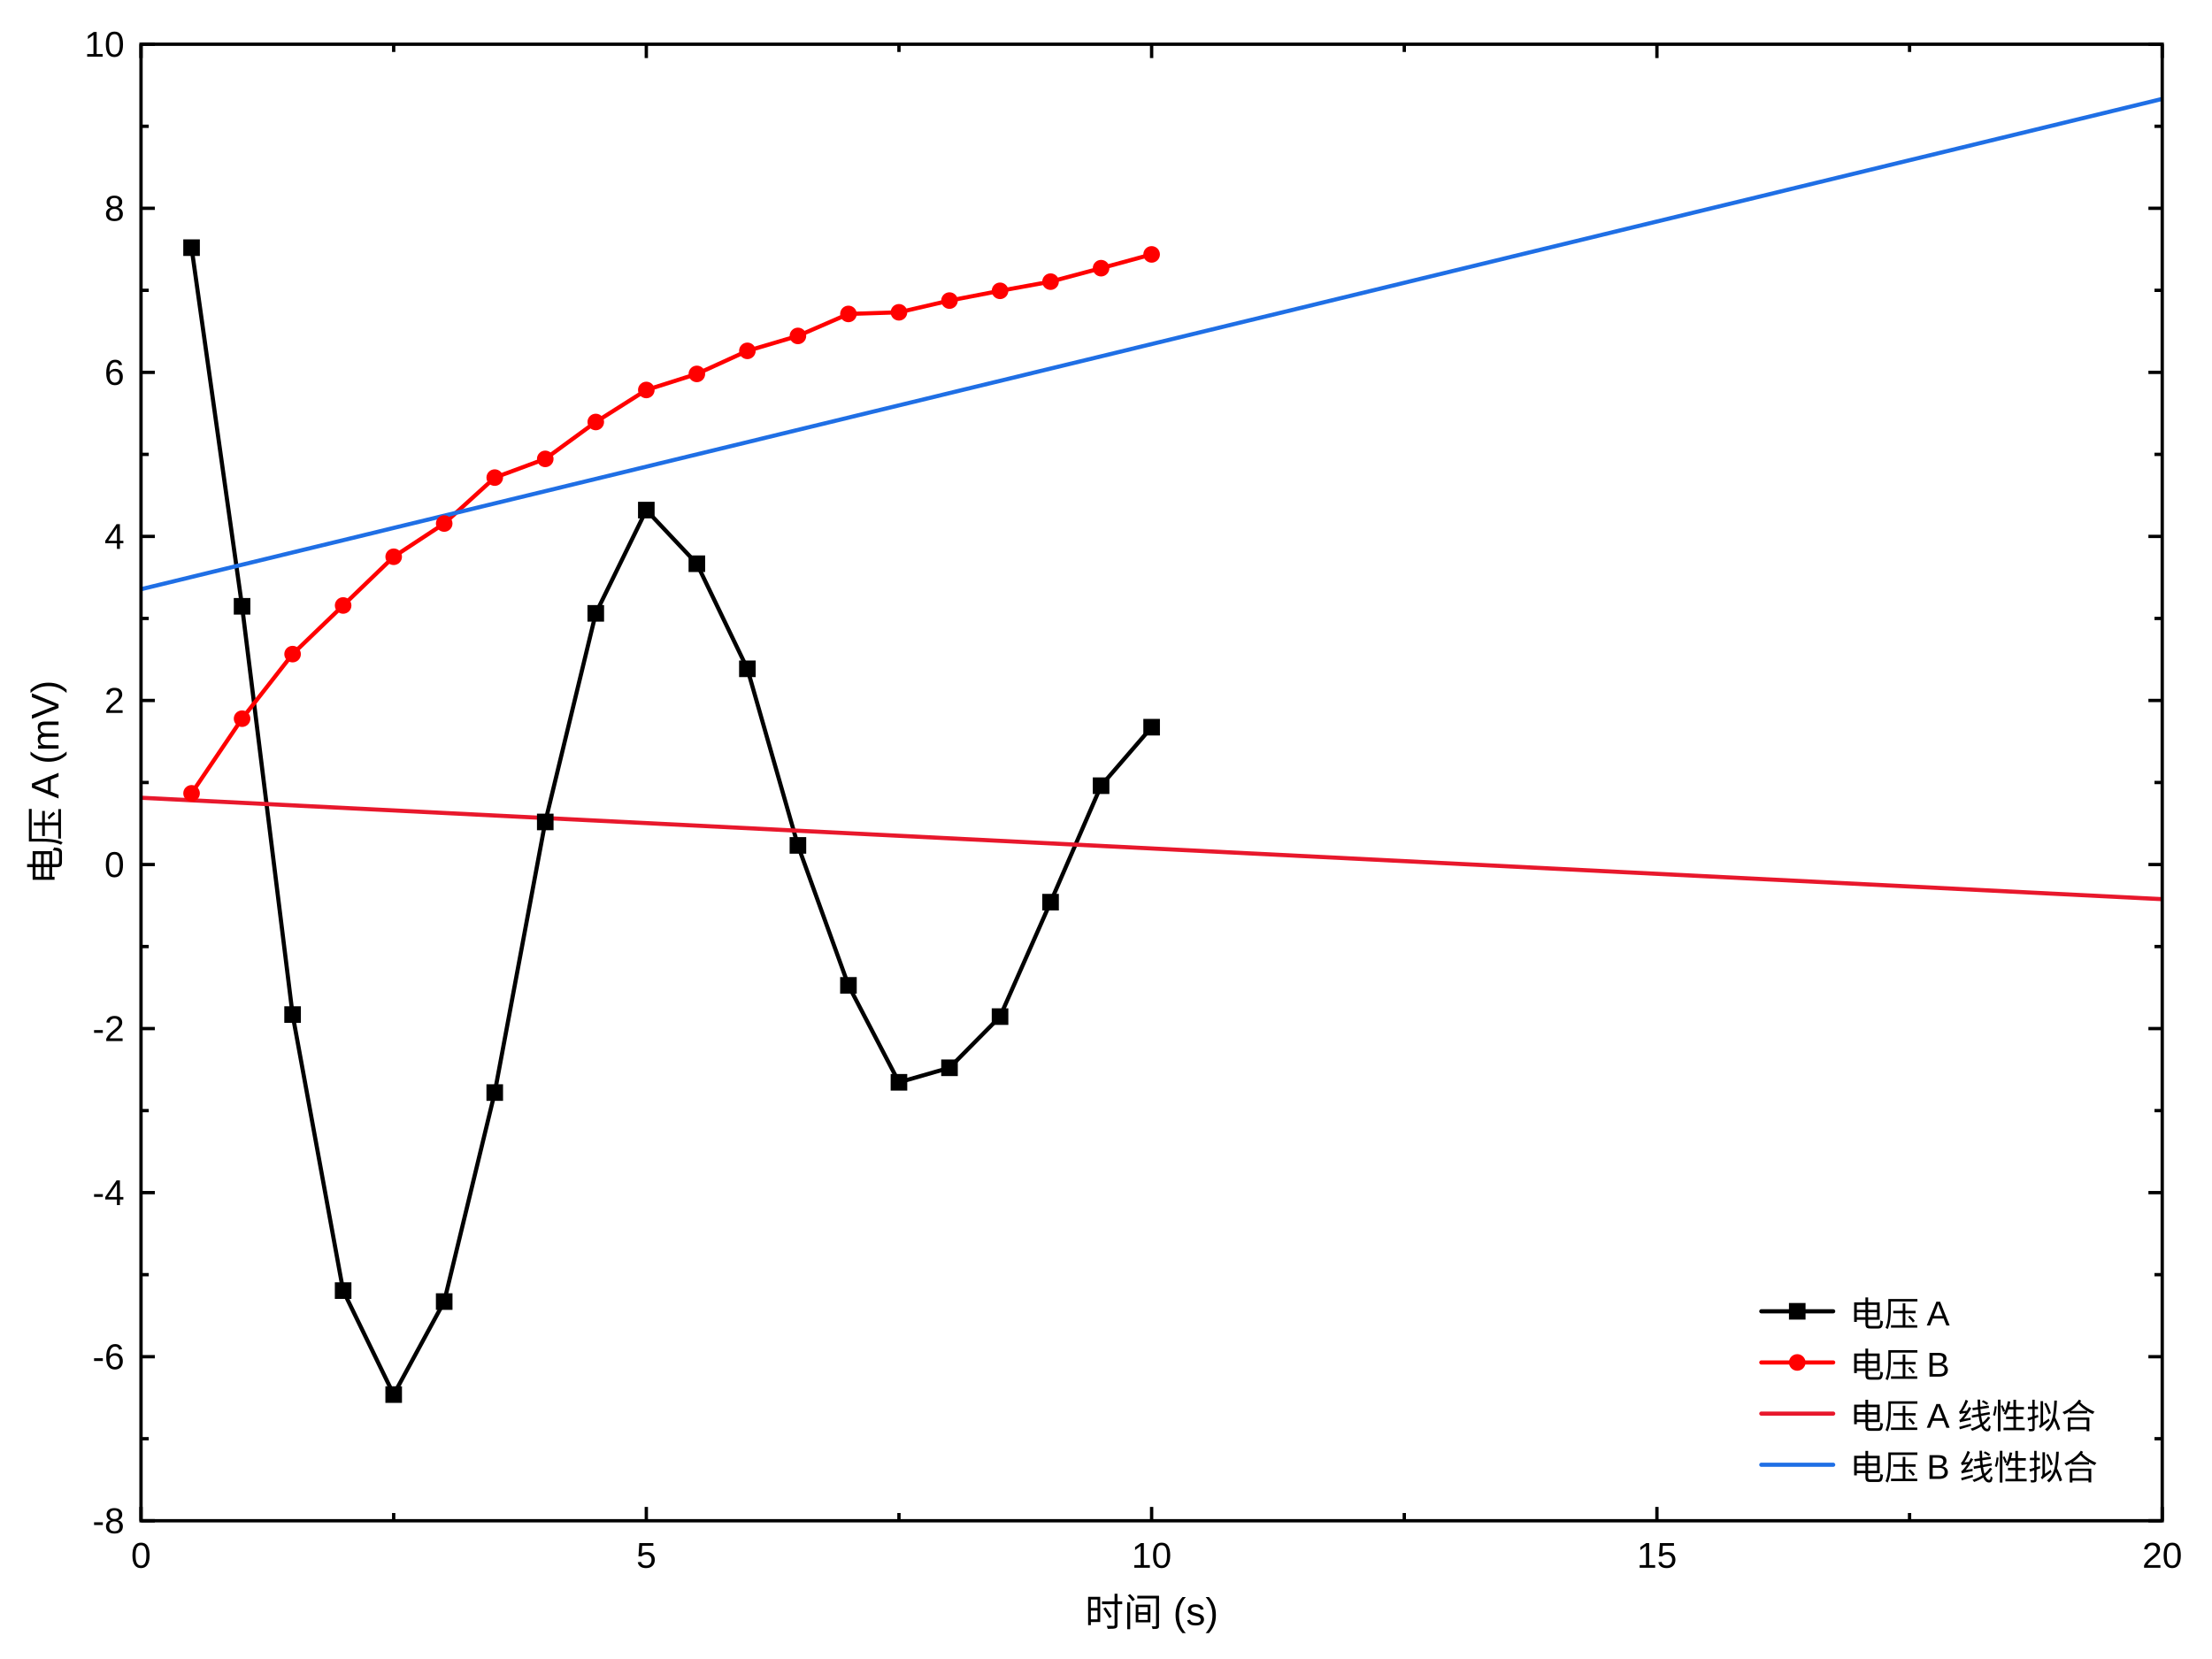
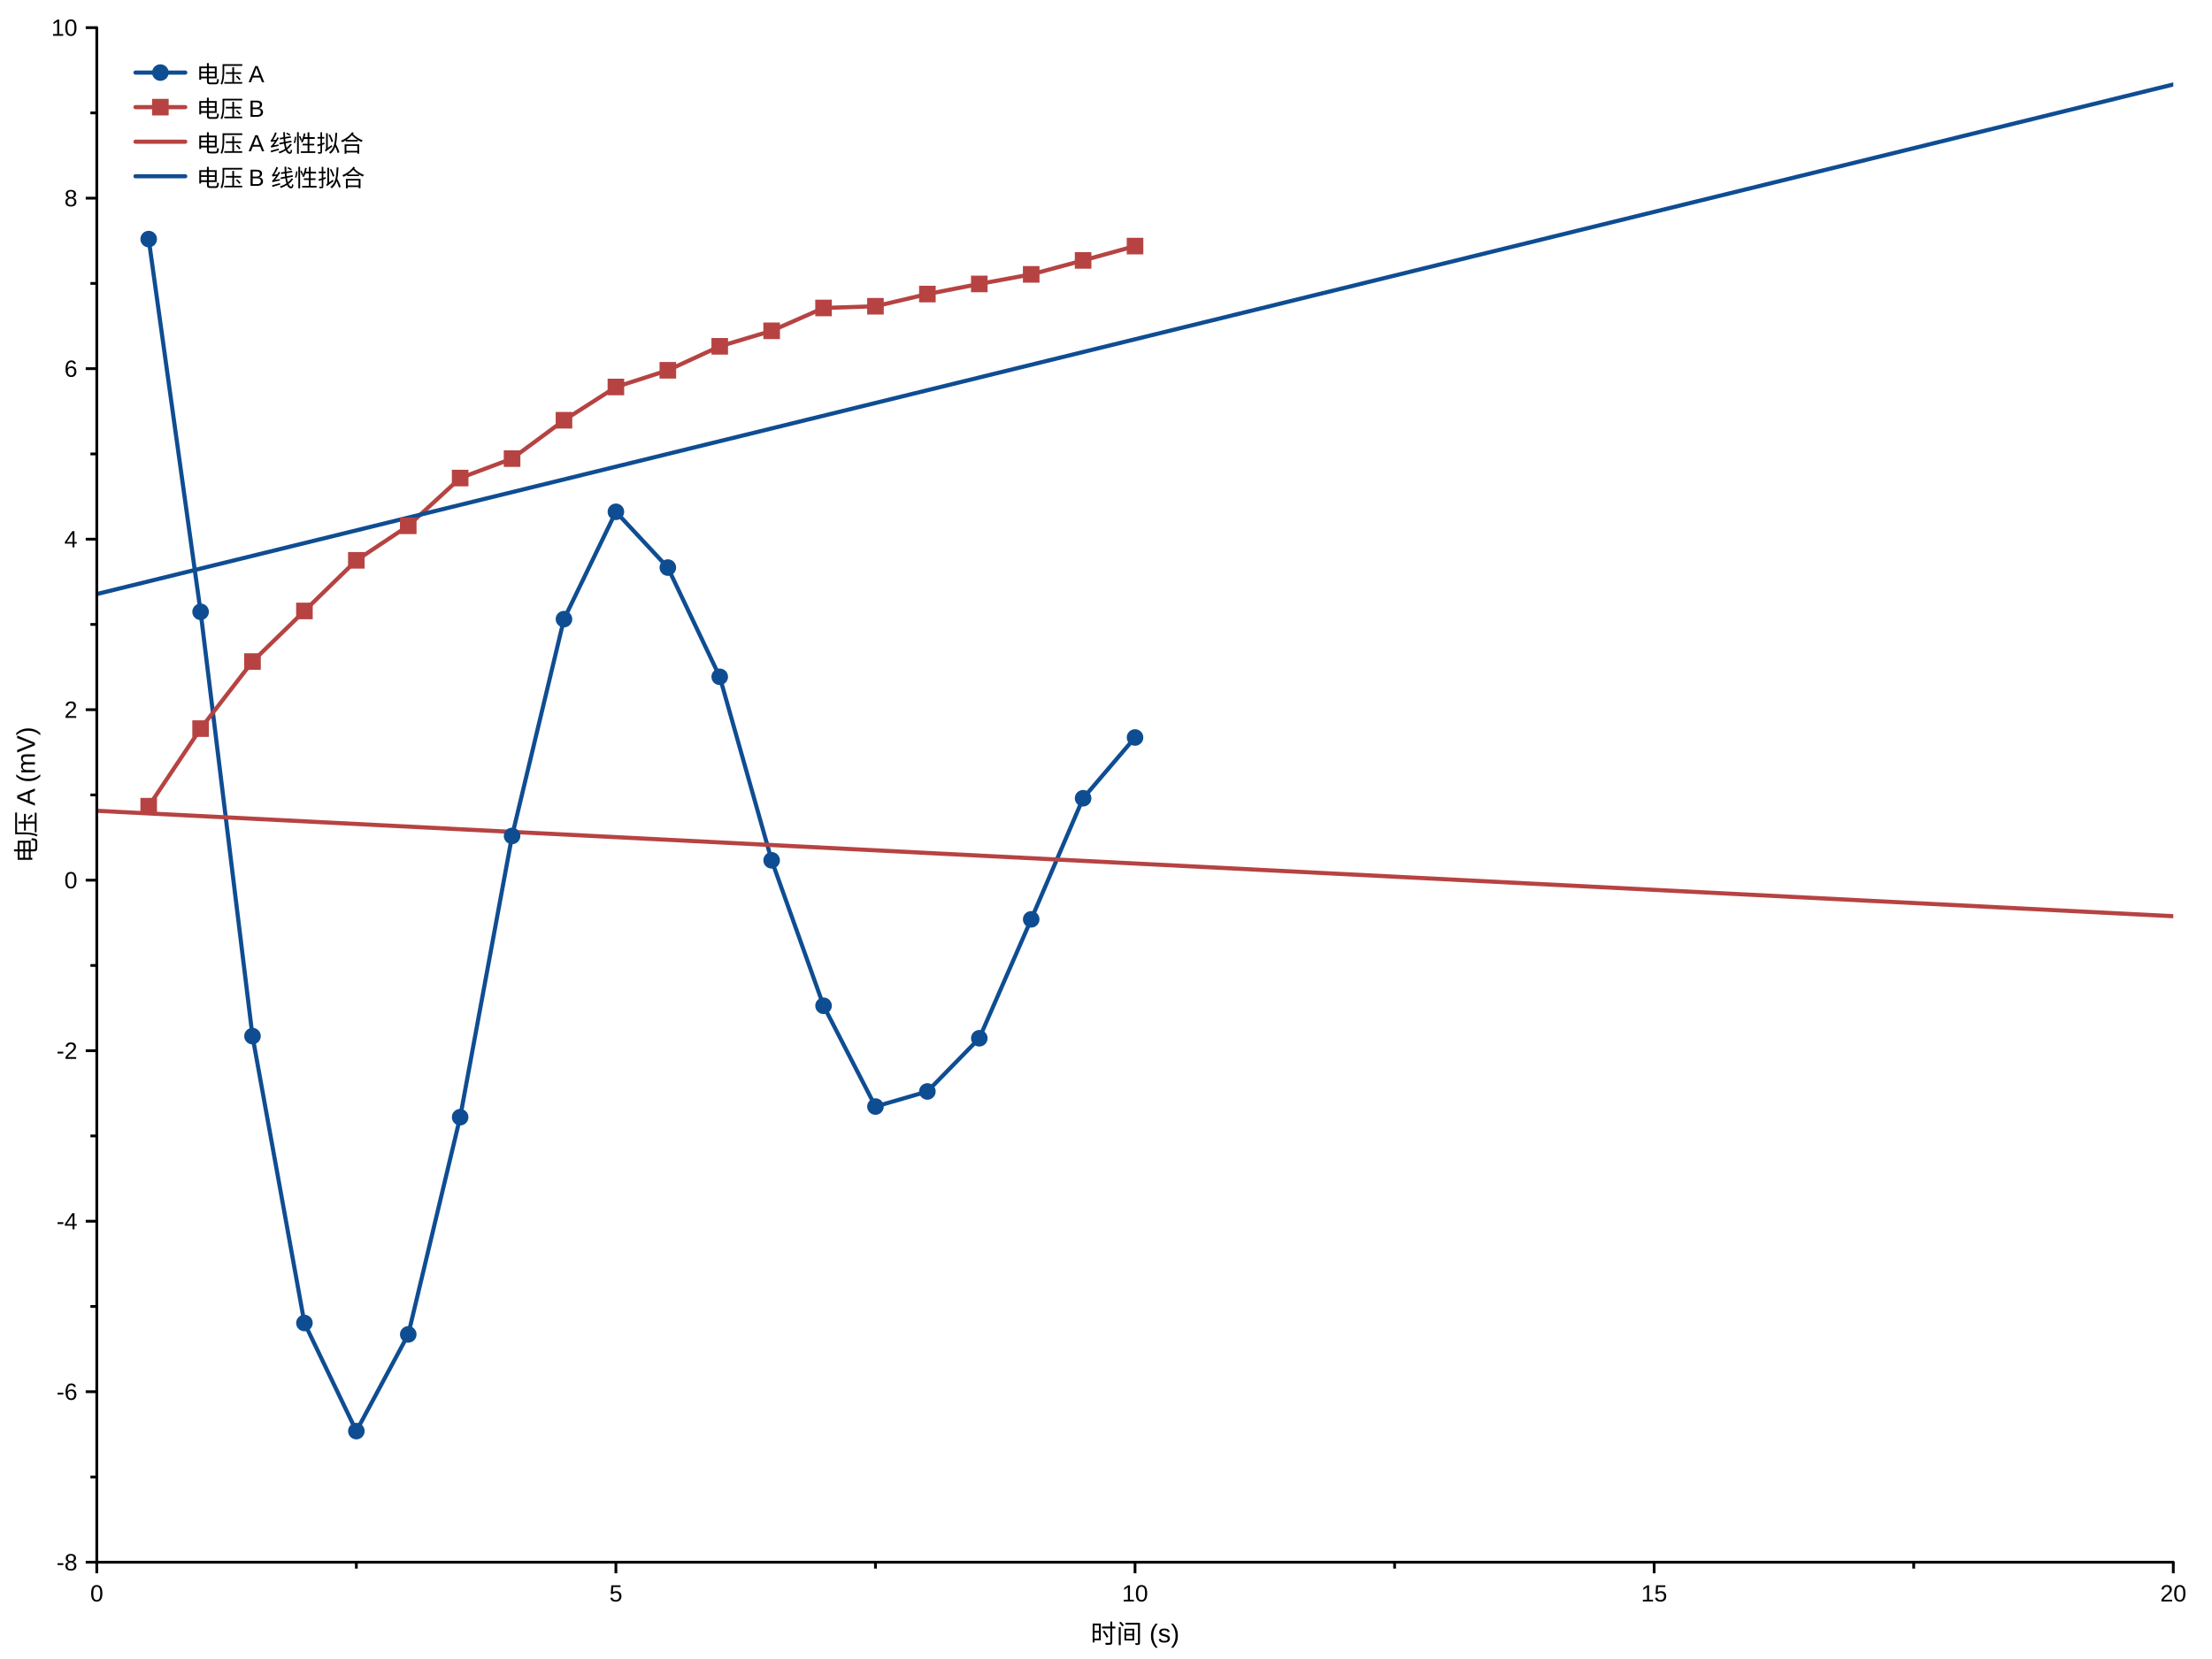
<svg xmlns="http://www.w3.org/2000/svg" width="800" height="600" viewBox="0 0 800 600" font-family="Arial, 'Microsoft YaHei', 'PingFang SC', 'Noto Sans CJK SC', sans-serif">
  <defs>
    <clipPath id="clip2">
-       <rect x="51" y="16" width="731" height="534" />
+       <rect x="35" y="10" width="751" height="555" />
    </clipPath>
  </defs>
  <rect x="0.00" y="0.00" width="800.00" height="600.00" fill="#ffffff" />
  <g clip-path="url(#clip2)">
-     <path d="M69.28,89.57L87.55,219.28L105.82,366.93L124.10,466.76L142.38,504.37L160.65,470.73L178.93,395.14L197.20,297.27L215.47,221.83L233.75,184.48L252.03,203.88L270.30,241.88L288.58,305.75L306.85,356.37L325.12,391.43L343.40,386.18L361.68,367.67L379.95,326.28L398.22,284.16L416.50,263.00" fill="none" stroke="#000000" stroke-width="1.5" stroke-linejoin="round" stroke-linecap="round" />
-     <path d="M69.28,286.92L87.55,259.92L105.82,236.57L124.10,218.98L142.38,201.36L160.65,189.34L178.93,172.73L197.20,165.96L215.47,152.62L233.75,141.04L252.03,135.23L270.30,126.89L288.58,121.49L306.85,113.54L325.12,112.95L343.40,108.71L361.68,105.18L379.95,101.86L398.22,96.99L416.50,92.01" fill="none" stroke="#ff0000" stroke-width="1.5" stroke-linejoin="round" stroke-linecap="round" />
-     <path d="M51.00,288.52L54.67,288.70L58.35,288.88L62.02,289.07L65.69,289.25L69.37,289.44L73.04,289.62L76.71,289.81L80.39,289.99L84.06,290.17L87.73,290.36L91.41,290.54L95.08,290.73L98.75,290.91L102.43,291.10L106.10,291.28L109.77,291.47L113.45,291.65L117.12,291.83L120.79,292.02L124.47,292.20L128.14,292.39L131.81,292.57L135.49,292.76L139.16,292.94L142.83,293.12L146.51,293.31L150.18,293.49L153.85,293.68L157.53,293.86L161.20,294.05L164.87,294.23L168.55,294.41L172.22,294.60L175.89,294.78L179.57,294.97L183.24,295.15L186.91,295.34L190.59,295.52L194.26,295.70L197.93,295.89L201.61,296.07L205.28,296.26L208.95,296.44L212.63,296.63L216.30,296.81L219.97,296.99L223.65,297.18L227.32,297.36L230.99,297.55L234.67,297.73L238.34,297.92L242.02,298.10L245.69,298.28L249.36,298.47L253.04,298.65L256.71,298.84L260.38,299.02L264.06,299.21L267.73,299.39L271.40,299.57L275.08,299.76L278.75,299.94L282.42,300.13L286.10,300.31L289.77,300.50L293.44,300.68L297.12,300.86L300.79,301.05L304.46,301.23L308.14,301.42L311.81,301.60L315.48,301.79L319.16,301.97L322.83,302.16L326.50,302.34L330.18,302.52L333.85,302.71L337.52,302.89L341.20,303.08L344.87,303.26L348.54,303.45L352.22,303.63L355.89,303.81L359.56,304.00L363.24,304.18L366.91,304.37L370.58,304.55L374.26,304.74L377.93,304.92L381.60,305.10L385.28,305.29L388.95,305.47L392.62,305.66L396.30,305.84L399.97,306.03L403.64,306.21L407.32,306.39L410.99,306.58L414.66,306.76L418.34,306.95L422.01,307.13L425.68,307.32L429.36,307.50L433.03,307.68L436.70,307.87L440.38,308.05L444.05,308.24L447.72,308.42L451.40,308.61L455.07,308.79L458.74,308.97L462.42,309.16L466.09,309.34L469.76,309.53L473.44,309.71L477.11,309.90L480.78,310.08L484.46,310.26L488.13,310.45L491.80,310.63L495.48,310.82L499.15,311.00L502.82,311.19L506.50,311.37L510.17,311.55L513.84,311.74L517.52,311.92L521.19,312.11L524.86,312.29L528.54,312.48L532.21,312.66L535.88,312.84L539.56,313.03L543.23,313.21L546.90,313.40L550.58,313.58L554.25,313.77L557.92,313.95L561.60,314.14L565.27,314.32L568.94,314.50L572.62,314.69L576.29,314.87L579.96,315.06L583.64,315.24L587.31,315.43L590.98,315.61L594.66,315.79L598.33,315.98L602.01,316.16L605.68,316.35L609.35,316.53L613.03,316.72L616.70,316.90L620.37,317.08L624.05,317.27L627.72,317.45L631.39,317.64L635.07,317.82L638.74,318.01L642.41,318.19L646.09,318.37L649.76,318.56L653.43,318.74L657.11,318.93L660.78,319.11L664.45,319.30L668.13,319.48L671.80,319.66L675.47,319.85L679.15,320.03L682.82,320.22L686.49,320.40L690.17,320.59L693.84,320.77L697.51,320.95L701.19,321.14L704.86,321.32L708.53,321.51L712.21,321.69L715.88,321.88L719.55,322.06L723.23,322.24L726.90,322.43L730.57,322.61L734.25,322.80L737.92,322.98L741.59,323.17L745.27,323.35L748.94,323.53L752.61,323.72L756.29,323.90L759.96,324.09L763.63,324.27L767.31,324.46L770.98,324.64L774.65,324.83L778.33,325.01L782.00,325.19" fill="none" stroke="#e8182c" stroke-width="1.5" stroke-linejoin="round" stroke-linecap="round" />
-     <path d="M51.00,213.10L54.67,212.21L58.35,211.32L62.02,210.43L65.69,209.54L69.37,208.64L73.04,207.75L76.71,206.86L80.39,205.97L84.06,205.08L87.73,204.19L91.41,203.30L95.08,202.41L98.75,201.52L102.43,200.62L106.10,199.73L109.77,198.84L113.45,197.95L117.12,197.06L120.79,196.17L124.47,195.28L128.14,194.39L131.81,193.50L135.49,192.61L139.16,191.71L142.83,190.82L146.51,189.93L150.18,189.04L153.85,188.15L157.53,187.26L161.20,186.37L164.87,185.48L168.55,184.59L172.22,183.69L175.89,182.80L179.57,181.91L183.24,181.02L186.91,180.13L190.59,179.24L194.26,178.35L197.93,177.46L201.61,176.57L205.28,175.67L208.95,174.78L212.63,173.89L216.30,173.00L219.97,172.11L223.65,171.22L227.32,170.33L230.99,169.44L234.67,168.55L238.34,167.65L242.02,166.76L245.69,165.87L249.36,164.98L253.04,164.09L256.71,163.20L260.38,162.31L264.06,161.42L267.73,160.53L271.40,159.64L275.08,158.74L278.75,157.85L282.42,156.96L286.10,156.07L289.77,155.18L293.44,154.29L297.12,153.40L300.79,152.51L304.46,151.62L308.14,150.72L311.81,149.83L315.48,148.94L319.16,148.05L322.83,147.16L326.50,146.27L330.18,145.38L333.85,144.49L337.52,143.60L341.20,142.70L344.87,141.81L348.54,140.92L352.22,140.03L355.89,139.14L359.56,138.25L363.24,137.36L366.91,136.47L370.58,135.58L374.26,134.68L377.93,133.79L381.60,132.90L385.28,132.01L388.95,131.12L392.62,130.23L396.30,129.34L399.97,128.45L403.64,127.56L407.32,126.67L410.99,125.77L414.66,124.88L418.34,123.99L422.01,123.10L425.68,122.21L429.36,121.32L433.03,120.43L436.70,119.54L440.38,118.65L444.05,117.75L447.72,116.86L451.40,115.97L455.07,115.08L458.74,114.19L462.42,113.30L466.09,112.41L469.76,111.52L473.44,110.63L477.11,109.73L480.78,108.84L484.46,107.95L488.13,107.06L491.80,106.17L495.48,105.28L499.15,104.39L502.82,103.50L506.50,102.61L510.17,101.71L513.84,100.82L517.52,99.93L521.19,99.04L524.86,98.15L528.54,97.26L532.21,96.37L535.88,95.48L539.56,94.59L543.23,93.70L546.90,92.80L550.58,91.91L554.25,91.02L557.92,90.13L561.60,89.24L565.27,88.35L568.94,87.46L572.62,86.57L576.29,85.68L579.96,84.78L583.64,83.89L587.31,83.00L590.98,82.11L594.66,81.22L598.33,80.33L602.01,79.44L605.68,78.55L609.35,77.66L613.03,76.76L616.70,75.87L620.37,74.98L624.05,74.09L627.72,73.20L631.39,72.31L635.07,71.42L638.74,70.53L642.41,69.64L646.09,68.74L649.76,67.85L653.43,66.96L657.11,66.07L660.78,65.18L664.45,64.29L668.13,63.40L671.80,62.51L675.47,61.62L679.15,60.73L682.82,59.83L686.49,58.94L690.17,58.05L693.84,57.16L697.51,56.27L701.19,55.38L704.86,54.49L708.53,53.60L712.21,52.71L715.88,51.81L719.55,50.92L723.23,50.03L726.90,49.14L730.57,48.25L734.25,47.36L737.92,46.47L741.59,45.58L745.27,44.69L748.94,43.79L752.61,42.90L756.29,42.01L759.96,41.12L763.63,40.23L767.31,39.34L770.98,38.45L774.65,37.56L778.33,36.67L782.00,35.77" fill="none" stroke="#1f6fe5" stroke-width="1.5" stroke-linejoin="round" stroke-linecap="round" />
+     <path d="M53.78,86.47L72.55,221.27L91.32,374.73L110.10,478.48L128.88,517.58L147.65,482.61L166.42,404.05L185.20,302.33L203.97,223.92L222.75,185.10L241.53,205.27L260.30,244.77L279.08,311.15L297.85,363.75L316.62,400.20L335.40,394.74L354.18,375.50L372.95,332.49L391.72,288.70L410.50,266.72" fill="none" stroke="#0f4d92" stroke-width="1.5" stroke-linejoin="round" stroke-linecap="round" />
+     <path d="M53.78,291.57L72.55,263.51L91.32,239.25L110.10,220.96L128.88,202.65L147.65,190.16L166.42,172.89L185.20,165.86L203.97,151.99L222.75,139.96L241.53,133.92L260.30,125.25L279.08,119.64L297.85,111.38L316.62,110.76L335.40,106.35L354.18,102.69L372.95,99.23L391.72,94.18L410.50,89.00" fill="none" stroke="#b64342" stroke-width="1.5" stroke-linejoin="round" stroke-linecap="round" />
+     <path d="M35.00,293.23L38.77,293.42L42.55,293.62L46.32,293.81L50.10,294.00L53.87,294.19L57.64,294.38L61.42,294.57L65.19,294.77L68.96,294.96L72.74,295.15L76.51,295.34L80.29,295.53L84.06,295.72L87.83,295.91L91.61,296.11L95.38,296.30L99.16,296.49L102.93,296.68L106.70,296.87L110.48,297.06L114.25,297.26L118.03,297.45L121.80,297.64L125.57,297.83L129.35,298.02L133.12,298.21L136.89,298.41L140.67,298.60L144.44,298.79L148.22,298.98L151.99,299.17L155.76,299.36L159.54,299.55L163.31,299.75L167.09,299.94L170.86,300.13L174.63,300.32L178.41,300.51L182.18,300.70L185.95,300.90L189.73,301.09L193.50,301.28L197.28,301.47L201.05,301.66L204.82,301.85L208.60,302.04L212.37,302.24L216.15,302.43L219.92,302.62L223.69,302.81L227.47,303.00L231.24,303.19L235.02,303.39L238.79,303.58L242.56,303.77L246.34,303.96L250.11,304.15L253.88,304.34L257.66,304.53L261.43,304.73L265.21,304.92L268.98,305.11L272.75,305.30L276.53,305.49L280.30,305.68L284.08,305.88L287.85,306.07L291.62,306.26L295.40,306.45L299.17,306.64L302.94,306.83L306.72,307.03L310.49,307.22L314.27,307.41L318.04,307.60L321.81,307.79L325.59,307.98L329.36,308.17L333.14,308.37L336.91,308.56L340.68,308.75L344.46,308.94L348.23,309.13L352.01,309.32L355.78,309.52L359.55,309.71L363.33,309.90L367.10,310.09L370.87,310.28L374.65,310.47L378.42,310.66L382.20,310.86L385.97,311.05L389.74,311.24L393.52,311.43L397.29,311.62L401.07,311.81L404.84,312.01L408.61,312.20L412.39,312.39L416.16,312.58L419.93,312.77L423.71,312.96L427.48,313.16L431.26,313.35L435.03,313.54L438.80,313.73L442.58,313.92L446.35,314.11L450.13,314.30L453.90,314.50L457.67,314.69L461.45,314.88L465.22,315.07L468.99,315.26L472.77,315.45L476.54,315.65L480.32,315.84L484.09,316.03L487.86,316.22L491.64,316.41L495.41,316.60L499.19,316.79L502.96,316.99L506.73,317.18L510.51,317.37L514.28,317.56L518.06,317.75L521.83,317.94L525.60,318.14L529.38,318.33L533.15,318.52L536.92,318.71L540.70,318.90L544.47,319.09L548.25,319.28L552.02,319.48L555.79,319.67L559.57,319.86L563.34,320.05L567.12,320.24L570.89,320.43L574.66,320.63L578.44,320.82L582.21,321.01L585.98,321.20L589.76,321.39L593.53,321.58L597.31,321.78L601.08,321.97L604.85,322.16L608.63,322.35L612.40,322.54L616.18,322.73L619.95,322.92L623.72,323.12L627.50,323.31L631.27,323.50L635.05,323.69L638.82,323.88L642.59,324.07L646.37,324.27L650.14,324.46L653.91,324.65L657.69,324.84L661.46,325.03L665.24,325.22L669.01,325.41L672.78,325.61L676.56,325.80L680.33,325.99L684.11,326.18L687.88,326.37L691.65,326.56L695.43,326.76L699.20,326.95L702.97,327.14L706.75,327.33L710.52,327.52L714.30,327.71L718.07,327.90L721.84,328.10L725.62,328.29L729.39,328.48L733.17,328.67L736.94,328.86L740.71,329.05L744.49,329.25L748.26,329.44L752.04,329.63L755.81,329.82L759.58,330.01L763.36,330.20L767.13,330.40L770.90,330.59L774.68,330.78L778.45,330.97L782.23,331.16L786.00,331.35" fill="none" stroke="#b64342" stroke-width="1.5" stroke-linejoin="round" stroke-linecap="round" />
+     <path d="M35.00,214.85L38.77,213.93L42.55,213.00L46.32,212.07L50.10,211.15L53.87,210.22L57.64,209.29L61.42,208.37L65.19,207.44L68.96,206.52L72.74,205.59L76.51,204.66L80.29,203.74L84.06,202.81L87.83,201.89L91.61,200.96L95.38,200.03L99.16,199.11L102.93,198.18L106.70,197.25L110.48,196.33L114.25,195.40L118.03,194.48L121.80,193.55L125.57,192.62L129.35,191.70L133.12,190.77L136.89,189.85L140.67,188.92L144.44,187.99L148.22,187.07L151.99,186.14L155.76,185.22L159.54,184.29L163.31,183.36L167.09,182.44L170.86,181.51L174.63,180.58L178.41,179.66L182.18,178.73L185.95,177.81L189.73,176.88L193.50,175.95L197.28,175.03L201.05,174.10L204.82,173.18L208.60,172.25L212.37,171.32L216.15,170.40L219.92,169.47L223.69,168.54L227.47,167.62L231.24,166.69L235.02,165.77L238.79,164.84L242.56,163.91L246.34,162.99L250.11,162.06L253.88,161.14L257.66,160.21L261.43,159.28L265.21,158.36L268.98,157.43L272.75,156.51L276.53,155.58L280.30,154.65L284.08,153.73L287.85,152.80L291.62,151.87L295.40,150.95L299.17,150.02L302.94,149.10L306.72,148.17L310.49,147.24L314.27,146.32L318.04,145.39L321.81,144.47L325.59,143.54L329.36,142.61L333.14,141.69L336.91,140.76L340.68,139.84L344.46,138.91L348.23,137.98L352.01,137.06L355.78,136.13L359.55,135.20L363.33,134.28L367.10,133.35L370.87,132.43L374.65,131.50L378.42,130.57L382.20,129.65L385.97,128.72L389.74,127.80L393.52,126.87L397.29,125.94L401.07,125.02L404.84,124.09L408.61,123.16L412.39,122.24L416.16,121.31L419.93,120.39L423.71,119.46L427.48,118.53L431.26,117.61L435.03,116.68L438.80,115.76L442.58,114.83L446.35,113.90L450.13,112.98L453.90,112.05L457.67,111.13L461.45,110.20L465.22,109.27L468.99,108.35L472.77,107.42L476.54,106.49L480.32,105.57L484.09,104.64L487.86,103.72L491.64,102.79L495.41,101.86L499.19,100.94L502.96,100.01L506.73,99.09L510.51,98.16L514.28,97.23L518.06,96.31L521.83,95.38L525.60,94.46L529.38,93.53L533.15,92.60L536.92,91.68L540.70,90.75L544.47,89.82L548.25,88.90L552.02,87.97L555.79,87.05L559.57,86.12L563.34,85.19L567.12,84.27L570.89,83.34L574.66,82.42L578.44,81.49L582.21,80.56L585.98,79.64L589.76,78.71L593.53,77.78L597.31,76.86L601.08,75.93L604.85,75.01L608.63,74.08L612.40,73.15L616.18,72.23L619.95,71.30L623.72,70.38L627.50,69.45L631.27,68.52L635.05,67.60L638.82,66.67L642.59,65.75L646.37,64.82L650.14,63.89L653.91,62.97L657.69,62.04L661.46,61.11L665.24,60.19L669.01,59.26L672.78,58.34L676.56,57.41L680.33,56.48L684.11,55.56L687.88,54.63L691.65,53.71L695.43,52.78L699.20,51.85L702.97,50.93L706.75,50.00L710.52,49.07L714.30,48.15L718.07,47.22L721.84,46.30L725.62,45.37L729.39,44.44L733.17,43.52L736.94,42.59L740.71,41.67L744.49,40.74L748.26,39.81L752.04,38.89L755.81,37.96L759.58,37.04L763.36,36.11L767.13,35.18L770.90,34.26L774.68,33.33L778.45,32.40L782.23,31.48L786.00,30.55" fill="none" stroke="#0f4d92" stroke-width="1.5" stroke-linejoin="round" stroke-linecap="round" />
  </g>
-   <path d="M66.28,86.57L72.28,86.57L72.28,92.57L66.28,92.57zM84.55,216.28L90.55,216.28L90.55,222.28L84.55,222.28zM102.82,363.93L108.82,363.93L108.82,369.93L102.82,369.93zM121.10,463.76L127.10,463.76L127.10,469.76L121.10,469.76zM139.38,501.37L145.38,501.37L145.38,507.37L139.38,507.37zM157.65,467.73L163.65,467.73L163.65,473.73L157.65,473.73zM175.93,392.14L181.93,392.14L181.93,398.14L175.93,398.14zM194.20,294.27L200.20,294.27L200.20,300.27L194.20,300.27zM212.47,218.83L218.47,218.83L218.47,224.83L212.47,224.83zM230.75,181.48L236.75,181.48L236.75,187.48L230.75,187.48zM249.03,200.88L255.03,200.88L255.03,206.88L249.03,206.88zM267.30,238.88L273.30,238.88L273.30,244.88L267.30,244.88zM285.58,302.75L291.58,302.75L291.58,308.75L285.58,308.75zM303.85,353.37L309.85,353.37L309.85,359.37L303.85,359.37zM322.12,388.43L328.12,388.43L328.12,394.43L322.12,394.43zM340.40,383.18L346.40,383.18L346.40,389.18L340.40,389.18zM358.68,364.67L364.68,364.67L364.68,370.67L358.68,370.67zM376.95,323.28L382.95,323.28L382.95,329.28L376.95,329.28zM395.22,281.16L401.22,281.16L401.22,287.16L395.22,287.16zM413.50,260.00L419.50,260.00L419.50,266.00L413.50,266.00z" fill="#000000" />
-   <path d="M66.28,286.92a3.00,3.00 0 1,0 6.00,0a3.00,3.00 0 1,0 -6.00,0M84.55,259.92a3.00,3.00 0 1,0 6.00,0a3.00,3.00 0 1,0 -6.00,0M102.82,236.57a3.00,3.00 0 1,0 6.00,0a3.00,3.00 0 1,0 -6.00,0M121.10,218.98a3.00,3.00 0 1,0 6.00,0a3.00,3.00 0 1,0 -6.00,0M139.38,201.36a3.00,3.00 0 1,0 6.00,0a3.00,3.00 0 1,0 -6.00,0M157.65,189.34a3.00,3.00 0 1,0 6.00,0a3.00,3.00 0 1,0 -6.00,0M175.93,172.73a3.00,3.00 0 1,0 6.00,0a3.00,3.00 0 1,0 -6.00,0M194.20,165.96a3.00,3.00 0 1,0 6.00,0a3.00,3.00 0 1,0 -6.00,0M212.47,152.62a3.00,3.00 0 1,0 6.00,0a3.00,3.00 0 1,0 -6.00,0M230.75,141.04a3.00,3.00 0 1,0 6.00,0a3.00,3.00 0 1,0 -6.00,0M249.03,135.23a3.00,3.00 0 1,0 6.00,0a3.00,3.00 0 1,0 -6.00,0M267.30,126.89a3.00,3.00 0 1,0 6.00,0a3.00,3.00 0 1,0 -6.00,0M285.58,121.49a3.00,3.00 0 1,0 6.00,0a3.00,3.00 0 1,0 -6.00,0M303.85,113.54a3.00,3.00 0 1,0 6.00,0a3.00,3.00 0 1,0 -6.00,0M322.12,112.95a3.00,3.00 0 1,0 6.00,0a3.00,3.00 0 1,0 -6.00,0M340.40,108.71a3.00,3.00 0 1,0 6.00,0a3.00,3.00 0 1,0 -6.00,0M358.68,105.18a3.00,3.00 0 1,0 6.00,0a3.00,3.00 0 1,0 -6.00,0M376.95,101.86a3.00,3.00 0 1,0 6.00,0a3.00,3.00 0 1,0 -6.00,0M395.22,96.99a3.00,3.00 0 1,0 6.00,0a3.00,3.00 0 1,0 -6.00,0M413.50,92.01a3.00,3.00 0 1,0 6.00,0a3.00,3.00 0 1,0 -6.00,0" fill="#ff0000" />
-   <rect x="51.00" y="16.00" width="731.00" height="534.00" fill="none" stroke="#000000" stroke-width="1.2" />
-   <text x="51.00" y="562.50" text-anchor="middle" dominant-baseline="central" font-size="13" fill="#000000">0</text>
-   <text x="233.75" y="562.50" text-anchor="middle" dominant-baseline="central" font-size="13" fill="#000000">5</text>
-   <text x="416.50" y="562.50" text-anchor="middle" dominant-baseline="central" font-size="13" fill="#000000">10</text>
-   <text x="599.25" y="562.50" text-anchor="middle" dominant-baseline="central" font-size="13" fill="#000000">15</text>
-   <text x="782.00" y="562.50" text-anchor="middle" dominant-baseline="central" font-size="13" fill="#000000">20</text>
-   <text x="45.00" y="550.00" text-anchor="end" dominant-baseline="central" font-size="13" fill="#000000">-8</text>
-   <text x="45.00" y="490.67" text-anchor="end" dominant-baseline="central" font-size="13" fill="#000000">-6</text>
-   <text x="45.00" y="431.33" text-anchor="end" dominant-baseline="central" font-size="13" fill="#000000">-4</text>
-   <text x="45.00" y="372.00" text-anchor="end" dominant-baseline="central" font-size="13" fill="#000000">-2</text>
-   <text x="45.00" y="312.67" text-anchor="end" dominant-baseline="central" font-size="13" fill="#000000">0</text>
-   <text x="45.00" y="253.33" text-anchor="end" dominant-baseline="central" font-size="13" fill="#000000">2</text>
-   <text x="45.00" y="194.00" text-anchor="end" dominant-baseline="central" font-size="13" fill="#000000">4</text>
-   <text x="45.00" y="134.67" text-anchor="end" dominant-baseline="central" font-size="13" fill="#000000">6</text>
-   <text x="45.00" y="75.33" text-anchor="end" dominant-baseline="central" font-size="13" fill="#000000">8</text>
-   <text x="45.00" y="16.00" text-anchor="end" dominant-baseline="central" font-size="13" fill="#000000">10</text>
-   <path d="M51.00,550.00L51.00,545.00M51.00,16.00L51.00,21.00M233.75,550.00L233.75,545.00M233.75,16.00L233.75,21.00M416.50,550.00L416.50,545.00M416.50,16.00L416.50,21.00M599.25,550.00L599.25,545.00M599.25,16.00L599.25,21.00M782.00,550.00L782.00,545.00M782.00,16.00L782.00,21.00M142.38,550.00L142.38,547.20M142.38,16.00L142.38,18.80M325.12,550.00L325.12,547.20M325.12,16.00L325.12,18.80M507.88,550.00L507.88,547.20M507.88,16.00L507.88,18.80M690.62,550.00L690.62,547.20M690.62,16.00L690.62,18.80M51.00,550.00L56.00,550.00M782.00,550.00L777.00,550.00M51.00,490.67L56.00,490.67M782.00,490.67L777.00,490.67M51.00,431.33L56.00,431.33M782.00,431.33L777.00,431.33M51.00,372.00L56.00,372.00M782.00,372.00L777.00,372.00M51.00,312.67L56.00,312.67M782.00,312.67L777.00,312.67M51.00,253.33L56.00,253.33M782.00,253.33L777.00,253.33M51.00,194.00L56.00,194.00M782.00,194.00L777.00,194.00M51.00,134.67L56.00,134.67M782.00,134.67L777.00,134.67M51.00,75.33L56.00,75.33M782.00,75.33L777.00,75.33M51.00,16.00L56.00,16.00M782.00,16.00L777.00,16.00M51.00,520.33L53.80,520.33M782.00,520.33L779.20,520.33M51.00,461.00L53.80,461.00M782.00,461.00L779.20,461.00M51.00,401.67L53.80,401.67M782.00,401.67L779.20,401.67M51.00,342.33L53.80,342.33M782.00,342.33L779.20,342.33M51.00,283.00L53.80,283.00M782.00,283.00L779.20,283.00M51.00,223.67L53.80,223.67M782.00,223.67L779.20,223.67M51.00,164.33L53.80,164.33M782.00,164.33L779.20,164.33M51.00,105.00L53.80,105.00M782.00,105.00L779.20,105.00M51.00,45.67L53.80,45.67M782.00,45.67L779.20,45.67" fill="none" stroke="#000000" stroke-width="1.2" />
-   <text x="416.50" y="582.00" text-anchor="middle" dominant-baseline="central" font-size="14" fill="#000000">时间 (s)</text>
-   <text transform="translate(15.44,283.00) rotate(-90)" text-anchor="middle" dominant-baseline="central" font-size="14" fill="#000000">电压 A (mV)</text>
-   <rect x="633.00" y="463.00" width="138.00" height="78.00" fill="#ffffff" />
-   <path d="M637.00,474.25L663.00,474.25" fill="none" stroke="#000000" stroke-width="1.5" stroke-linejoin="round" stroke-linecap="round" />
-   <path d="M647.00,471.25L653.00,471.25L653.00,477.25L647.00,477.25z" fill="#000000" />
-   <text x="669.00" y="474.25" text-anchor="start" dominant-baseline="central" font-size="12.5" fill="#000000">电压 A</text>
-   <path d="M637.00,492.75L663.00,492.75" fill="none" stroke="#ff0000" stroke-width="1.5" stroke-linejoin="round" stroke-linecap="round" />
-   <path d="M647.00,492.75a3.00,3.00 0 1,0 6.00,0a3.00,3.00 0 1,0 -6.00,0" fill="#ff0000" />
-   <text x="669.00" y="492.75" text-anchor="start" dominant-baseline="central" font-size="12.5" fill="#000000">电压 B</text>
-   <path d="M637.00,511.25L663.00,511.25" fill="none" stroke="#e8182c" stroke-width="1.5" stroke-linejoin="round" stroke-linecap="round" />
-   <text x="669.00" y="511.25" text-anchor="start" dominant-baseline="central" font-size="12.5" fill="#000000">电压 A 线性拟合</text>
-   <path d="M637.00,529.75L663.00,529.75" fill="none" stroke="#1f6fe5" stroke-width="1.5" stroke-linejoin="round" stroke-linecap="round" />
-   <text x="669.00" y="529.75" text-anchor="start" dominant-baseline="central" font-size="12.5" fill="#000000">电压 B 线性拟合</text>
+   <path d="M50.78,86.47a3.00,3.00 0 1,0 6.00,0a3.00,3.00 0 1,0 -6.00,0M69.55,221.27a3.00,3.00 0 1,0 6.00,0a3.00,3.00 0 1,0 -6.00,0M88.32,374.73a3.00,3.00 0 1,0 6.00,0a3.00,3.00 0 1,0 -6.00,0M107.10,478.48a3.00,3.00 0 1,0 6.00,0a3.00,3.00 0 1,0 -6.00,0M125.88,517.58a3.00,3.00 0 1,0 6.00,0a3.00,3.00 0 1,0 -6.00,0M144.65,482.61a3.00,3.00 0 1,0 6.00,0a3.00,3.00 0 1,0 -6.00,0M163.42,404.05a3.00,3.00 0 1,0 6.00,0a3.00,3.00 0 1,0 -6.00,0M182.20,302.33a3.00,3.00 0 1,0 6.00,0a3.00,3.00 0 1,0 -6.00,0M200.97,223.92a3.00,3.00 0 1,0 6.00,0a3.00,3.00 0 1,0 -6.00,0M219.75,185.10a3.00,3.00 0 1,0 6.00,0a3.00,3.00 0 1,0 -6.00,0M238.53,205.27a3.00,3.00 0 1,0 6.00,0a3.00,3.00 0 1,0 -6.00,0M257.30,244.77a3.00,3.00 0 1,0 6.00,0a3.00,3.00 0 1,0 -6.00,0M276.08,311.15a3.00,3.00 0 1,0 6.00,0a3.00,3.00 0 1,0 -6.00,0M294.85,363.75a3.00,3.00 0 1,0 6.00,0a3.00,3.00 0 1,0 -6.00,0M313.62,400.20a3.00,3.00 0 1,0 6.00,0a3.00,3.00 0 1,0 -6.00,0M332.40,394.74a3.00,3.00 0 1,0 6.00,0a3.00,3.00 0 1,0 -6.00,0M351.18,375.50a3.00,3.00 0 1,0 6.00,0a3.00,3.00 0 1,0 -6.00,0M369.95,332.49a3.00,3.00 0 1,0 6.00,0a3.00,3.00 0 1,0 -6.00,0M388.72,288.70a3.00,3.00 0 1,0 6.00,0a3.00,3.00 0 1,0 -6.00,0M407.50,266.72a3.00,3.00 0 1,0 6.00,0a3.00,3.00 0 1,0 -6.00,0" fill="#0f4d92" />
+   <path d="M50.78,288.57L56.78,288.57L56.78,294.57L50.78,294.57zM69.55,260.51L75.55,260.51L75.55,266.51L69.55,266.51zM88.32,236.25L94.32,236.25L94.32,242.25L88.32,242.25zM107.10,217.96L113.10,217.96L113.10,223.96L107.10,223.96zM125.88,199.65L131.88,199.65L131.88,205.65L125.88,205.65zM144.65,187.16L150.65,187.16L150.65,193.16L144.65,193.16zM163.42,169.89L169.42,169.89L169.42,175.89L163.42,175.89zM182.20,162.86L188.20,162.86L188.20,168.86L182.20,168.86zM200.97,148.99L206.97,148.99L206.97,154.99L200.97,154.99zM219.75,136.96L225.75,136.96L225.75,142.96L219.75,142.96zM238.53,130.92L244.53,130.92L244.53,136.92L238.53,136.92zM257.30,122.25L263.30,122.25L263.30,128.25L257.30,128.25zM276.08,116.64L282.08,116.64L282.08,122.64L276.08,122.64zM294.85,108.38L300.85,108.38L300.85,114.38L294.85,114.38zM313.62,107.76L319.62,107.76L319.62,113.76L313.62,113.76zM332.40,103.35L338.40,103.35L338.40,109.35L332.40,109.35zM351.18,99.69L357.18,99.69L357.18,105.69L351.18,105.69zM369.95,96.23L375.95,96.23L375.95,102.23L369.95,102.23zM388.72,91.18L394.72,91.18L394.72,97.18L388.72,97.18zM407.50,86.00L413.50,86.00L413.50,92.00L407.50,92.00z" fill="#b64342" />
+   <path d="M35.00,10.00L35.00,565.00L786.00,565.00" fill="none" stroke="#000000" stroke-width="1" stroke-linejoin="round" stroke-linecap="round" />
+   <text x="35.00" y="576.25" text-anchor="middle" dominant-baseline="central" font-size="8.5" fill="#000000">0</text>
+   <text x="222.75" y="576.25" text-anchor="middle" dominant-baseline="central" font-size="8.5" fill="#000000">5</text>
+   <text x="410.50" y="576.25" text-anchor="middle" dominant-baseline="central" font-size="8.5" fill="#000000">10</text>
+   <text x="598.25" y="576.25" text-anchor="middle" dominant-baseline="central" font-size="8.5" fill="#000000">15</text>
+   <text x="786.00" y="576.25" text-anchor="middle" dominant-baseline="central" font-size="8.5" fill="#000000">20</text>
+   <text x="28.00" y="565.00" text-anchor="end" dominant-baseline="central" font-size="8.5" fill="#000000">-8</text>
+   <text x="28.00" y="503.33" text-anchor="end" dominant-baseline="central" font-size="8.5" fill="#000000">-6</text>
+   <text x="28.00" y="441.67" text-anchor="end" dominant-baseline="central" font-size="8.5" fill="#000000">-4</text>
+   <text x="28.00" y="380.00" text-anchor="end" dominant-baseline="central" font-size="8.5" fill="#000000">-2</text>
+   <text x="28.00" y="318.33" text-anchor="end" dominant-baseline="central" font-size="8.5" fill="#000000">0</text>
+   <text x="28.00" y="256.67" text-anchor="end" dominant-baseline="central" font-size="8.5" fill="#000000">2</text>
+   <text x="28.00" y="195.00" text-anchor="end" dominant-baseline="central" font-size="8.5" fill="#000000">4</text>
+   <text x="28.00" y="133.33" text-anchor="end" dominant-baseline="central" font-size="8.5" fill="#000000">6</text>
+   <text x="28.00" y="71.67" text-anchor="end" dominant-baseline="central" font-size="8.5" fill="#000000">8</text>
+   <text x="28.00" y="10.00" text-anchor="end" dominant-baseline="central" font-size="8.5" fill="#000000">10</text>
+   <path d="M35.00,565.00L35.00,569.00M222.75,565.00L222.75,569.00M410.50,565.00L410.50,569.00M598.25,565.00L598.25,569.00M786.00,565.00L786.00,569.00M128.88,565.00L128.88,567.30M316.62,565.00L316.62,567.30M504.38,565.00L504.38,567.30M692.12,565.00L692.12,567.30M35.00,565.00L31.00,565.00M35.00,503.33L31.00,503.33M35.00,441.67L31.00,441.67M35.00,380.00L31.00,380.00M35.00,318.33L31.00,318.33M35.00,256.67L31.00,256.67M35.00,195.00L31.00,195.00M35.00,133.33L31.00,133.33M35.00,71.67L31.00,71.67M35.00,10.00L31.00,10.00M35.00,534.17L32.70,534.17M35.00,472.50L32.70,472.50M35.00,410.83L32.70,410.83M35.00,349.17L32.70,349.17M35.00,287.50L32.70,287.50M35.00,225.83L32.70,225.83M35.00,164.17L32.70,164.17M35.00,102.50L32.70,102.50M35.00,40.83L32.70,40.83" fill="none" stroke="#000000" stroke-width="1" />
+   <text x="410.50" y="590.16" text-anchor="middle" dominant-baseline="central" font-size="9.33" fill="#000000">时间 (s)</text>
+   <text transform="translate(8.81,287.50) rotate(-90)" text-anchor="middle" dominant-baseline="central" font-size="9.33" fill="#000000">电压 A (mV)</text>
+   <rect x="45.00" y="18.00" width="99.28" height="54.00" fill="#ffffff" />
+   <path d="M49.00,26.25L67.00,26.25" fill="none" stroke="#0f4d92" stroke-width="1.5" stroke-linejoin="round" stroke-linecap="round" />
+   <path d="M55.00,26.25a3.00,3.00 0 1,0 6.00,0a3.00,3.00 0 1,0 -6.00,0" fill="#0f4d92" />
+   <text x="71.00" y="26.25" text-anchor="start" dominant-baseline="central" font-size="8.5" fill="#000000">电压 A</text>
+   <path d="M49.00,38.75L67.00,38.75" fill="none" stroke="#b64342" stroke-width="1.5" stroke-linejoin="round" stroke-linecap="round" />
+   <path d="M55.00,35.75L61.00,35.75L61.00,41.75L55.00,41.75z" fill="#b64342" />
+   <text x="71.00" y="38.75" text-anchor="start" dominant-baseline="central" font-size="8.5" fill="#000000">电压 B</text>
+   <path d="M49.00,51.25L67.00,51.25" fill="none" stroke="#b64342" stroke-width="1.5" stroke-linejoin="round" stroke-linecap="round" />
+   <text x="71.00" y="51.25" text-anchor="start" dominant-baseline="central" font-size="8.5" fill="#000000">电压 A 线性拟合</text>
+   <path d="M49.00,63.75L67.00,63.75" fill="none" stroke="#0f4d92" stroke-width="1.5" stroke-linejoin="round" stroke-linecap="round" />
+   <text x="71.00" y="63.75" text-anchor="start" dominant-baseline="central" font-size="8.5" fill="#000000">电压 B 线性拟合</text>
</svg>
